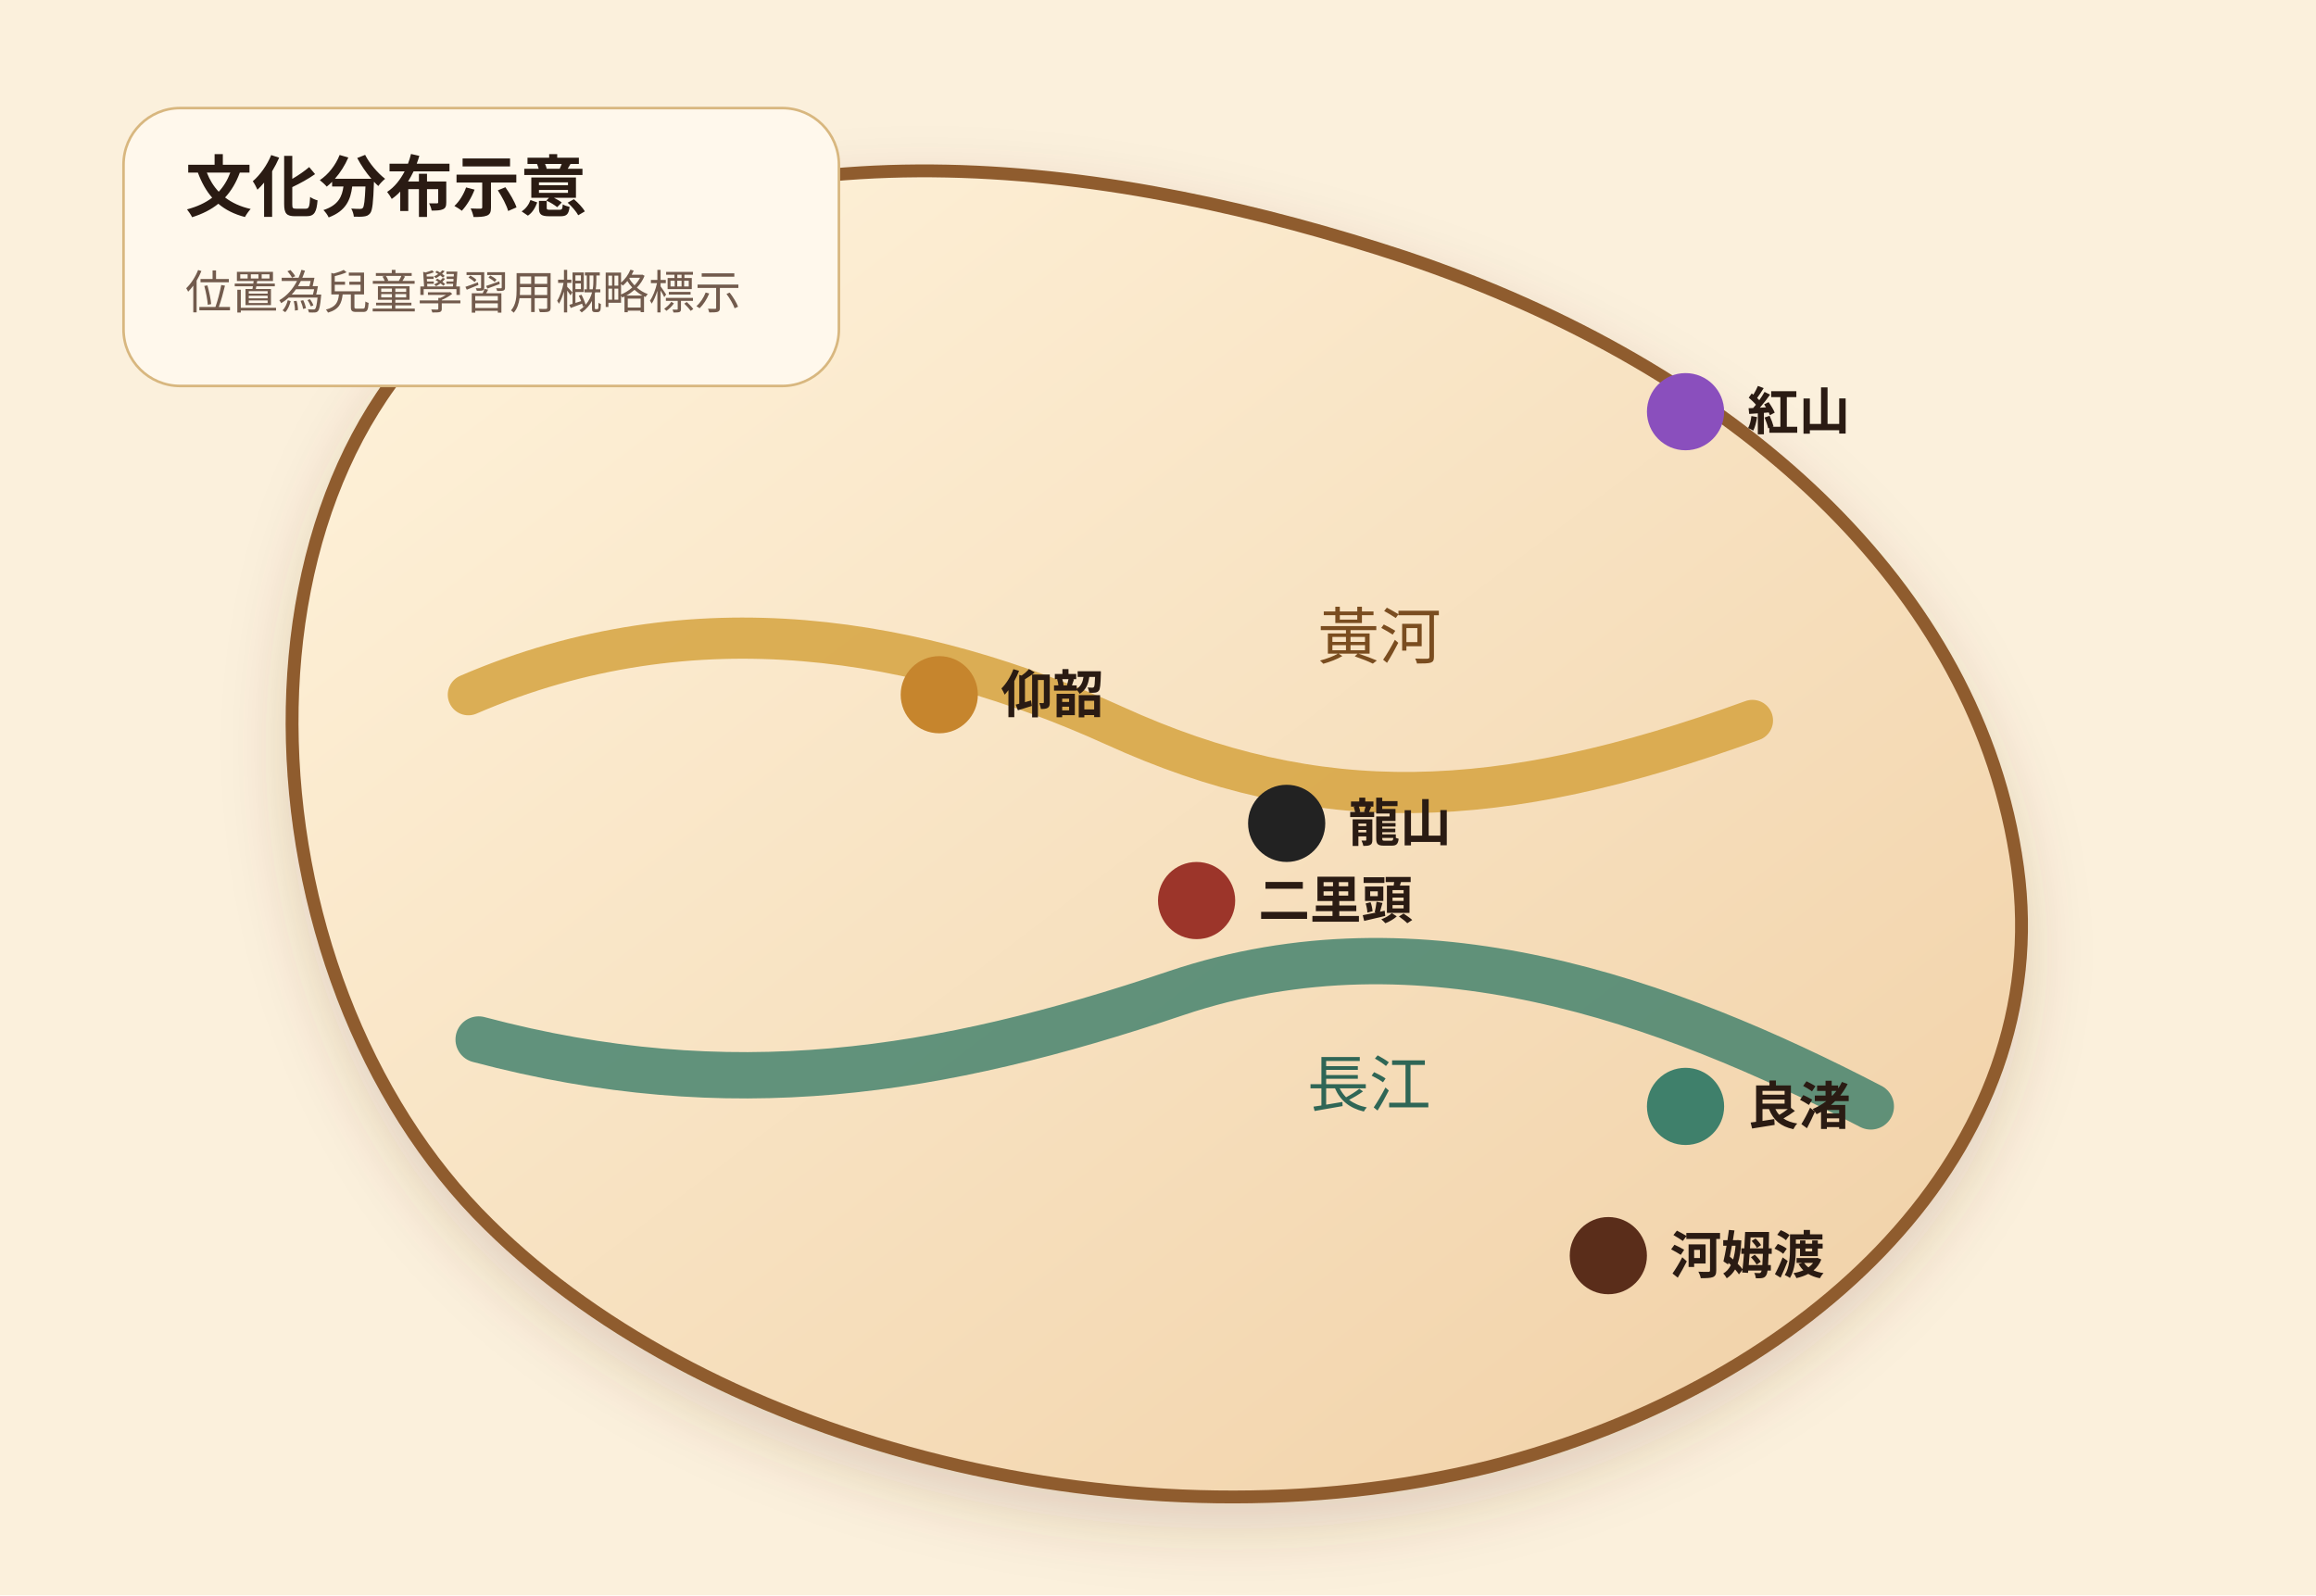
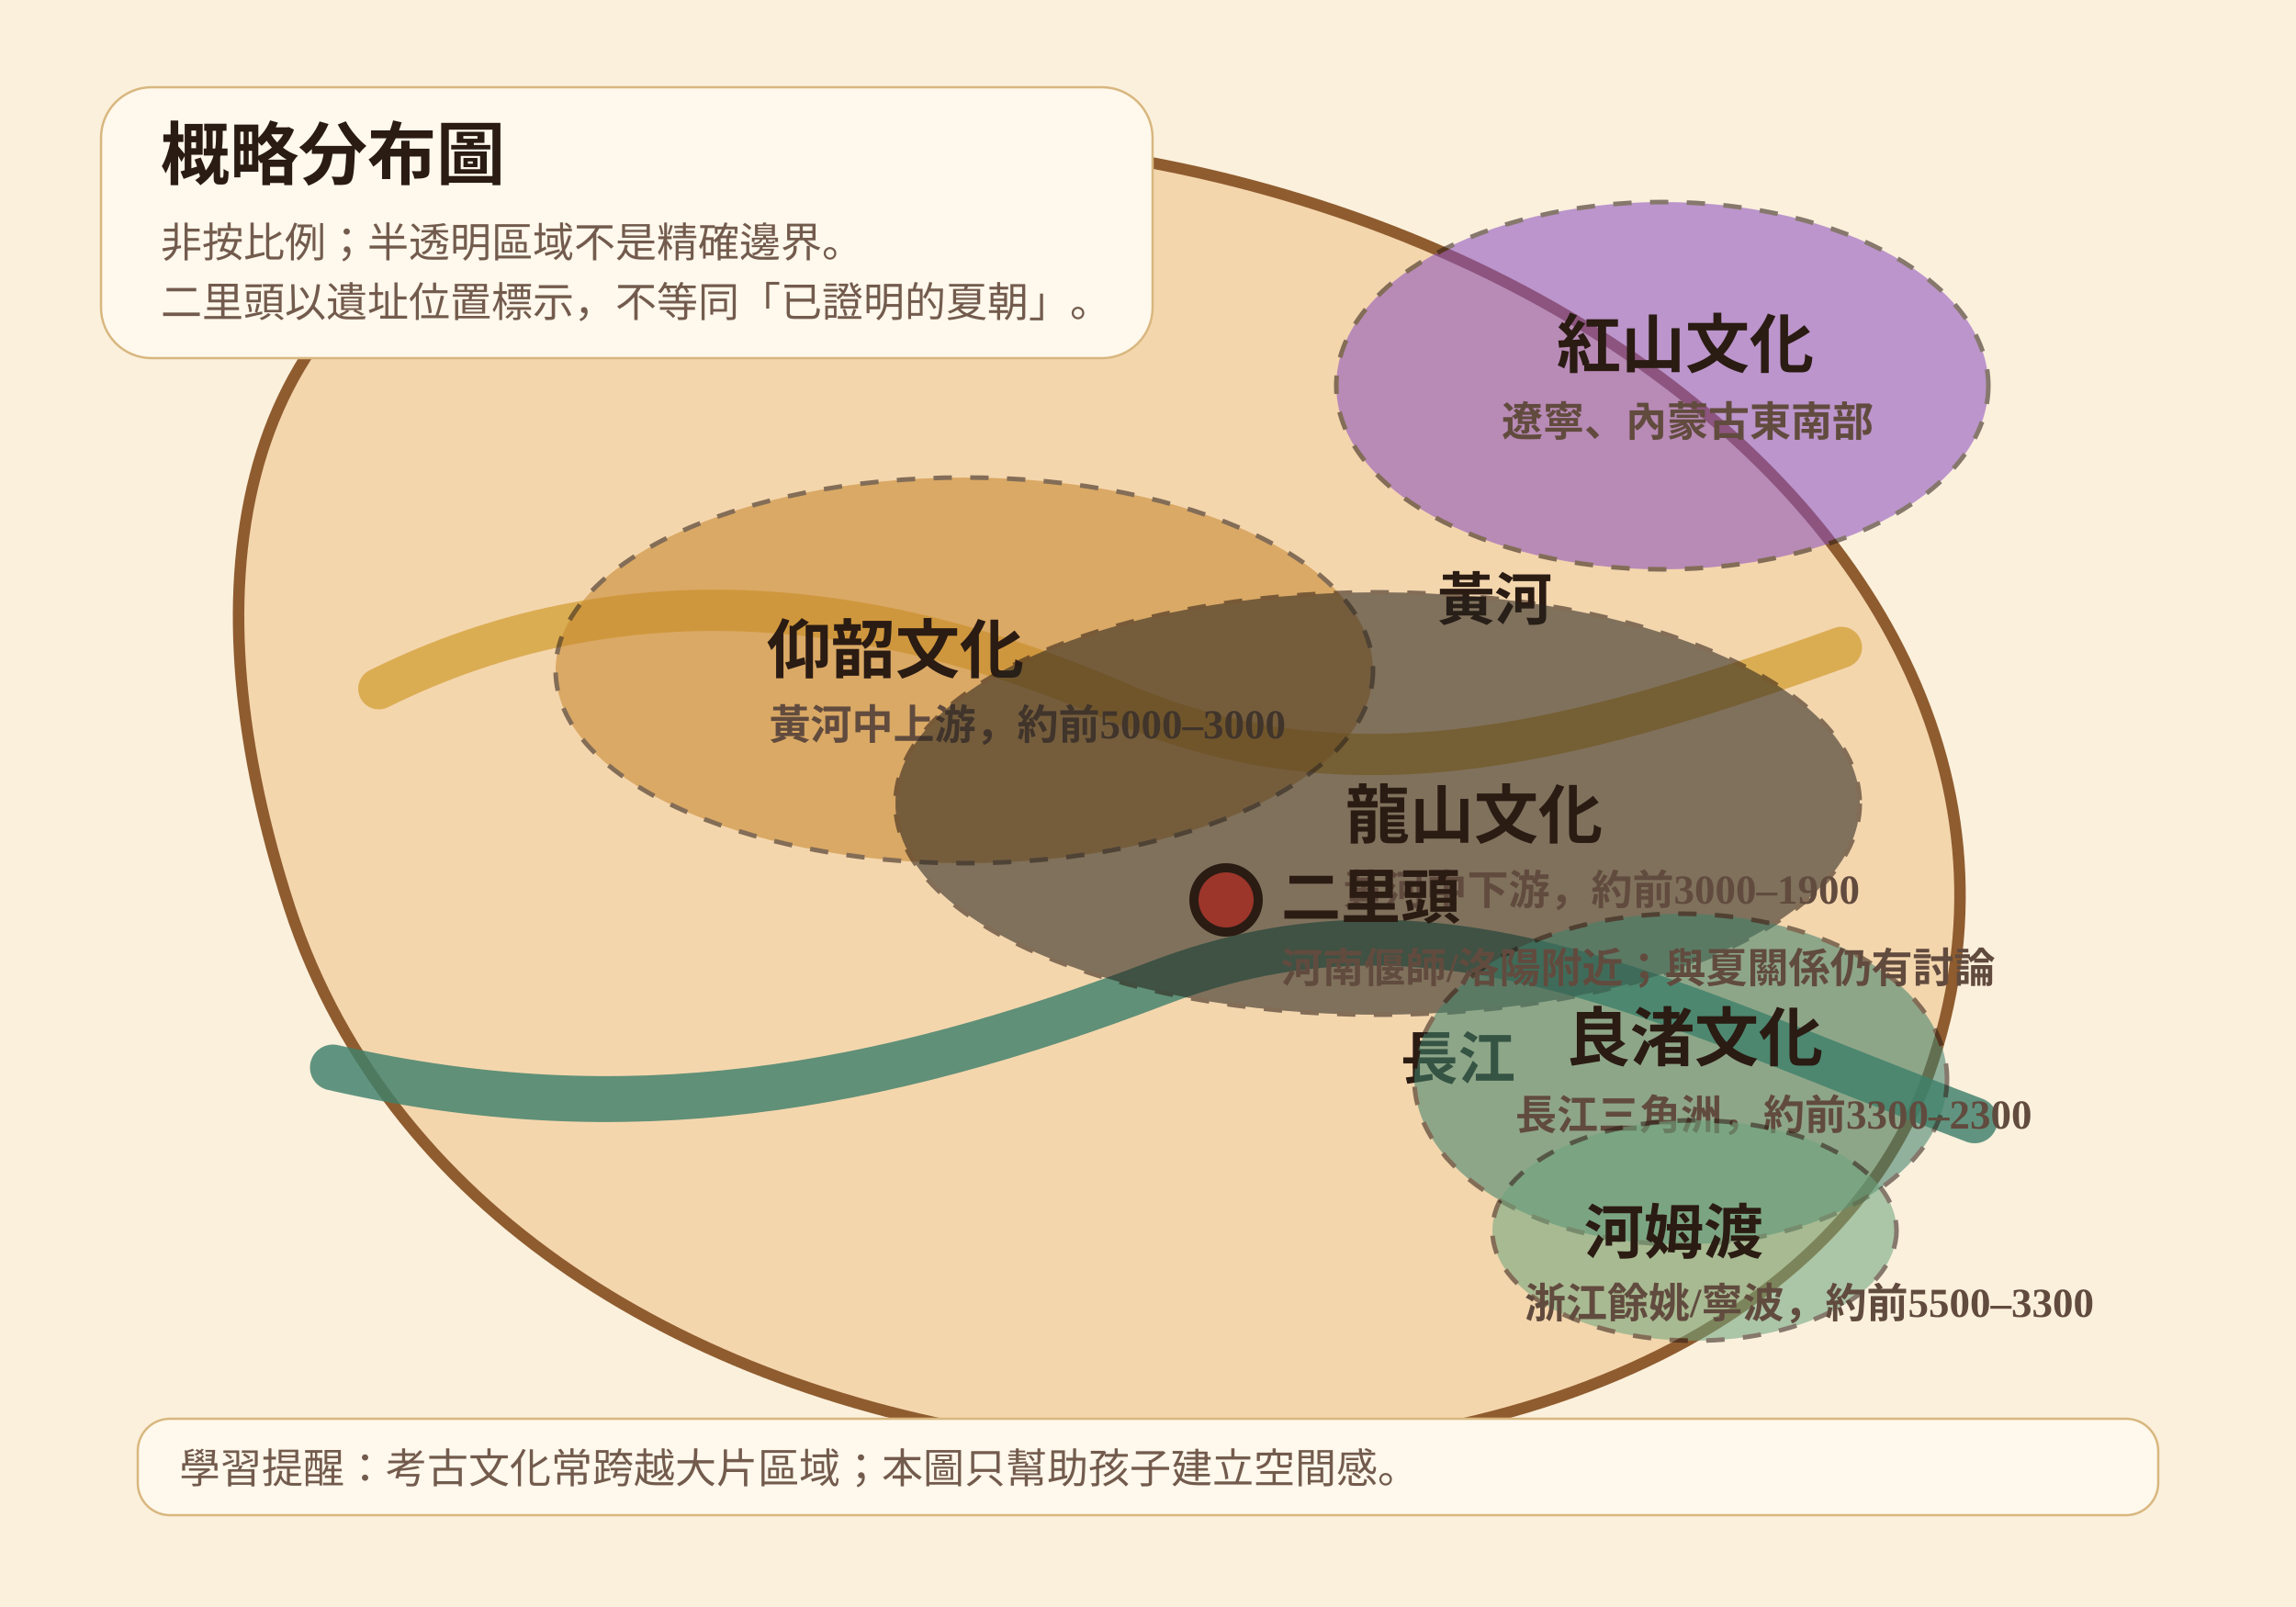
- <svg xmlns="http://www.w3.org/2000/svg" viewBox="0 0 900 620" role="img" aria-labelledby="title desc">
+ <svg xmlns="http://www.w3.org/2000/svg" viewBox="0 0 1000 700" role="img" aria-labelledby="title desc">
  <defs>
-     <linearGradient id="land" x1="0" x2="1" y1="0" y2="1">
-       <stop stop-color="#fff4dd" />
-       <stop offset="1" stop-color="#f0cfa4" />
-     </linearGradient>
-     <filter id="shadow">
-       <feDropShadow dx="0" dy="10" stdDeviation="12" flood-color="#6f3f24" flood-opacity=".18" />
+     <filter id="soft">
+       <feGaussianBlur stdDeviation="8" />
    </filter>
+     <style>.label{font-family:system-ui,'Noto Sans TC',sans-serif;font-weight:800;fill:#2a1b13}.small{font-size:18px;font-weight:650;fill:#614b3e}.note{font-size:18px;fill:#725b4d}.river{fill:none;stroke-linecap:round;opacity:.82}.zone{opacity:.56;stroke:#2a1b13;stroke-width:2;stroke-dasharray:8 8}.site{stroke:#2a1b13;stroke-width:4}</style>
  </defs>
-   <rect width="900" height="620" fill="#fbf0dc" />
-   <path d="M196 108 C300 45 434 63 546 100 C674 143 769 228 784 337 C799 446 705 538 579 570 C442 604 277 562 190 476 C91 379 83 177 196 108Z" fill="url(#land)" stroke="#8f5c2f" stroke-width="5" filter="url(#shadow)" />
-   <path d="M182 270 C270 232 358 248 433 282 C512 318 582 316 681 280" fill="none" stroke="#d6a340" stroke-width="16" stroke-linecap="round" opacity=".85" />
-   <text x="512" y="256" font-family="system-ui, sans-serif" font-size="24" fill="#7a4d20">黃河</text>
-   <path d="M186 404 C284 430 365 417 457 386 C552 354 648 389 727 430" fill="none" stroke="#3f806b" stroke-width="18" stroke-linecap="round" opacity=".82" />
-   <text x="508" y="430" font-family="system-ui, sans-serif" font-size="24" fill="#2f6656">長江</text>
-   <g font-family="system-ui, sans-serif" font-weight="700" font-size="20">
-     <g transform="translate(365 270)">
-       <circle r="15" fill="#c6852d" />
-       <text x="24" y="7" fill="#2a1b13">仰韶</text>
-     </g>
-     <g transform="translate(655 160)">
-       <circle r="15" fill="#8a4fbd" />
-       <text x="24" y="7" fill="#2a1b13">紅山</text>
-     </g>
-     <g transform="translate(655 430)">
-       <circle r="15" fill="#3f806b" />
-       <text x="24" y="7" fill="#2a1b13">良渚</text>
-     </g>
-     <g transform="translate(625 488)">
-       <circle r="15" fill="#5a2d1a" />
-       <text x="24" y="7" fill="#2a1b13">河姆渡</text>
-     </g>
-     <g transform="translate(500 320)">
-       <circle r="15" fill="#222" />
-       <text x="24" y="7" fill="#2a1b13">龍山</text>
-     </g>
-     <g transform="translate(465 350)">
-       <circle r="15" fill="#9c352a" />
-       <text x="24" y="7" fill="#2a1b13">二里頭</text>
-     </g>
+   <rect width="1000" height="700" fill="#fbf0dc" />
+   <path d="M220 88 C355 38 548 55 690 142 C812 217 883 336 842 462 C803 585 640 648 464 629 C310 612 171 533 126 395 C82 259 99 133 220 88Z" fill="#f4d6ad" stroke="#8f5c2f" stroke-width="5" />
+   <path class="river" d="M165 300 C270 248 380 260 485 305 C585 349 680 326 802 282" stroke="#d6a340" stroke-width="18" />
+   <path class="river" d="M145 465 C272 494 382 475 505 428 C626 382 722 436 860 488" stroke="#3f806b" stroke-width="20" />
+   <text class="label" x="626" y="270" font-size="25">黃河</text>
+   <text class="label" x="610" y="470" font-size="25">長江</text>
+   <ellipse class="zone" cx="420" cy="292" rx="178" ry="84" fill="#c6852d" />
+   <text class="label" x="334" y="293" font-size="28">仰韶文化</text>
+   <text class="small" x="335" y="322">黃河中上游，約前5000–3000</text>
+   <ellipse class="zone" cx="600" cy="350" rx="210" ry="92" fill="#26211d" opacity=".38" />
+   <text class="label" x="586" y="365" font-size="28">龍山文化</text>
+   <text class="small" x="585" y="394">黃河中下游，約前3000–1900</text>
+   <ellipse class="zone" cx="724" cy="168" rx="142" ry="80" fill="#8a4fbd" />
+   <text class="label" x="678" y="160" font-size="28">紅山文化</text>
+   <text class="small" x="654" y="190">遼寧、內蒙古東南部</text>
+   <ellipse class="zone" cx="732" cy="470" rx="116" ry="72" fill="#3f806b" />
+   <text class="label" x="682" y="462" font-size="28">良渚文化</text>
+   <text class="small" x="660" y="492">長江三角洲，約前3300–2300</text>
+   <ellipse class="zone" cx="738" cy="536" rx="88" ry="48" fill="#6ca47d" />
+   <text class="label" x="690" y="546" font-size="26">河姆渡</text>
+   <text class="small" x="664" y="574">浙江餘姚/寧波，約前5500–3300</text>
+   <g transform="translate(534 392)">
+     <circle class="site" r="14" fill="#9c352a" />
+     <text class="label" x="24" y="8" font-size="26">二里頭</text>
+     <text class="small" x="24" y="36">河南偃師/洛陽附近；與夏關係仍有討論</text>
  </g>
-   <rect x="48" y="42" width="278" height="108" rx="22" fill="#fff8ec" stroke="#d8b77f" />
-   <text x="72" y="82" font-family="system-ui, sans-serif" font-size="26" font-weight="800" fill="#2a1b13">文化分布示意</text>
-   <text x="72" y="120" font-family="system-ui, sans-serif" font-size="18" fill="#725b4d">位置為兒童學習用概略標示</text>
+   <rect x="44" y="38" width="458" height="118" rx="22" fill="#fff8ec" stroke="#d8b77f" />
+   <text class="label" x="70" y="78" font-size="30">概略分布圖</text>
+   <text class="note" x="70" y="112">非按比例；半透明區域不是精確邊界。</text>
+   <text class="note" x="70" y="138">二里頭以遺址位置標示，不等同「已證明的夏朝」。</text>
+   <g transform="translate(60 618)">
+     <rect width="880" height="42" rx="14" fill="#fff8ec" stroke="#d8b77f" />
+     <text class="note" x="18" y="28">學習提醒：考古文化常跨越大片區域；本圖只幫助孩子建立空間感。</text>
+   </g>
</svg>
